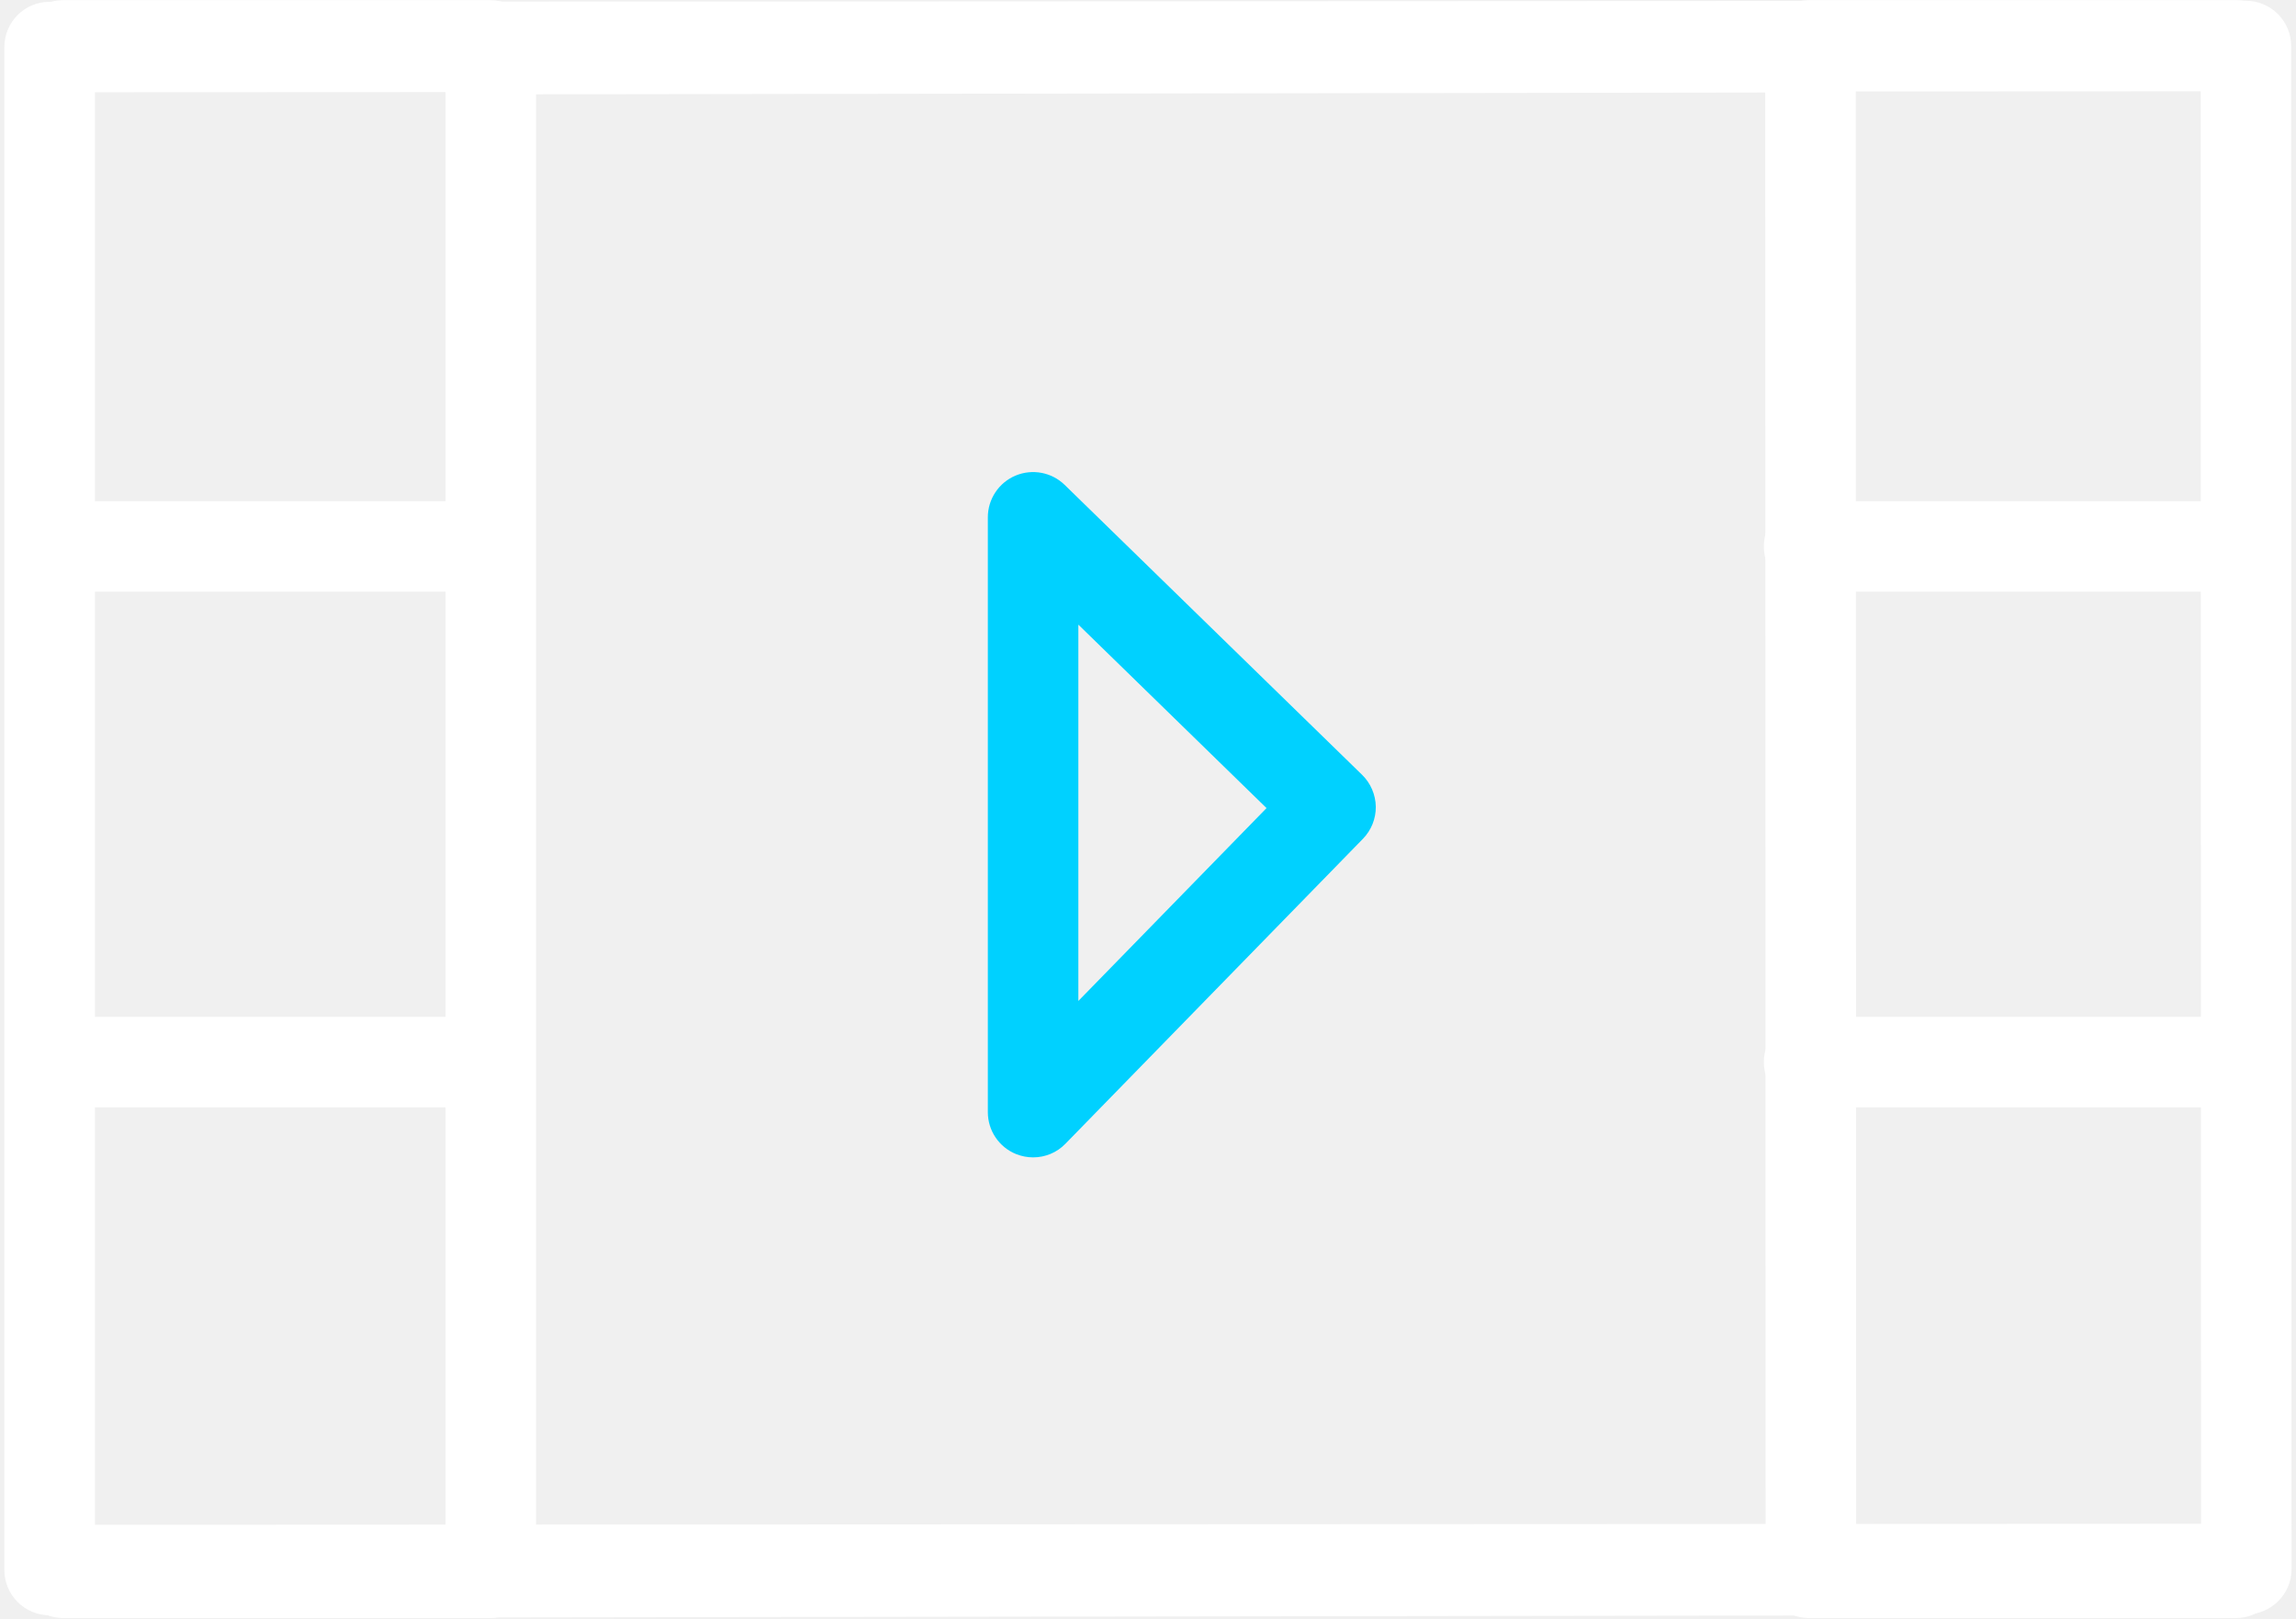
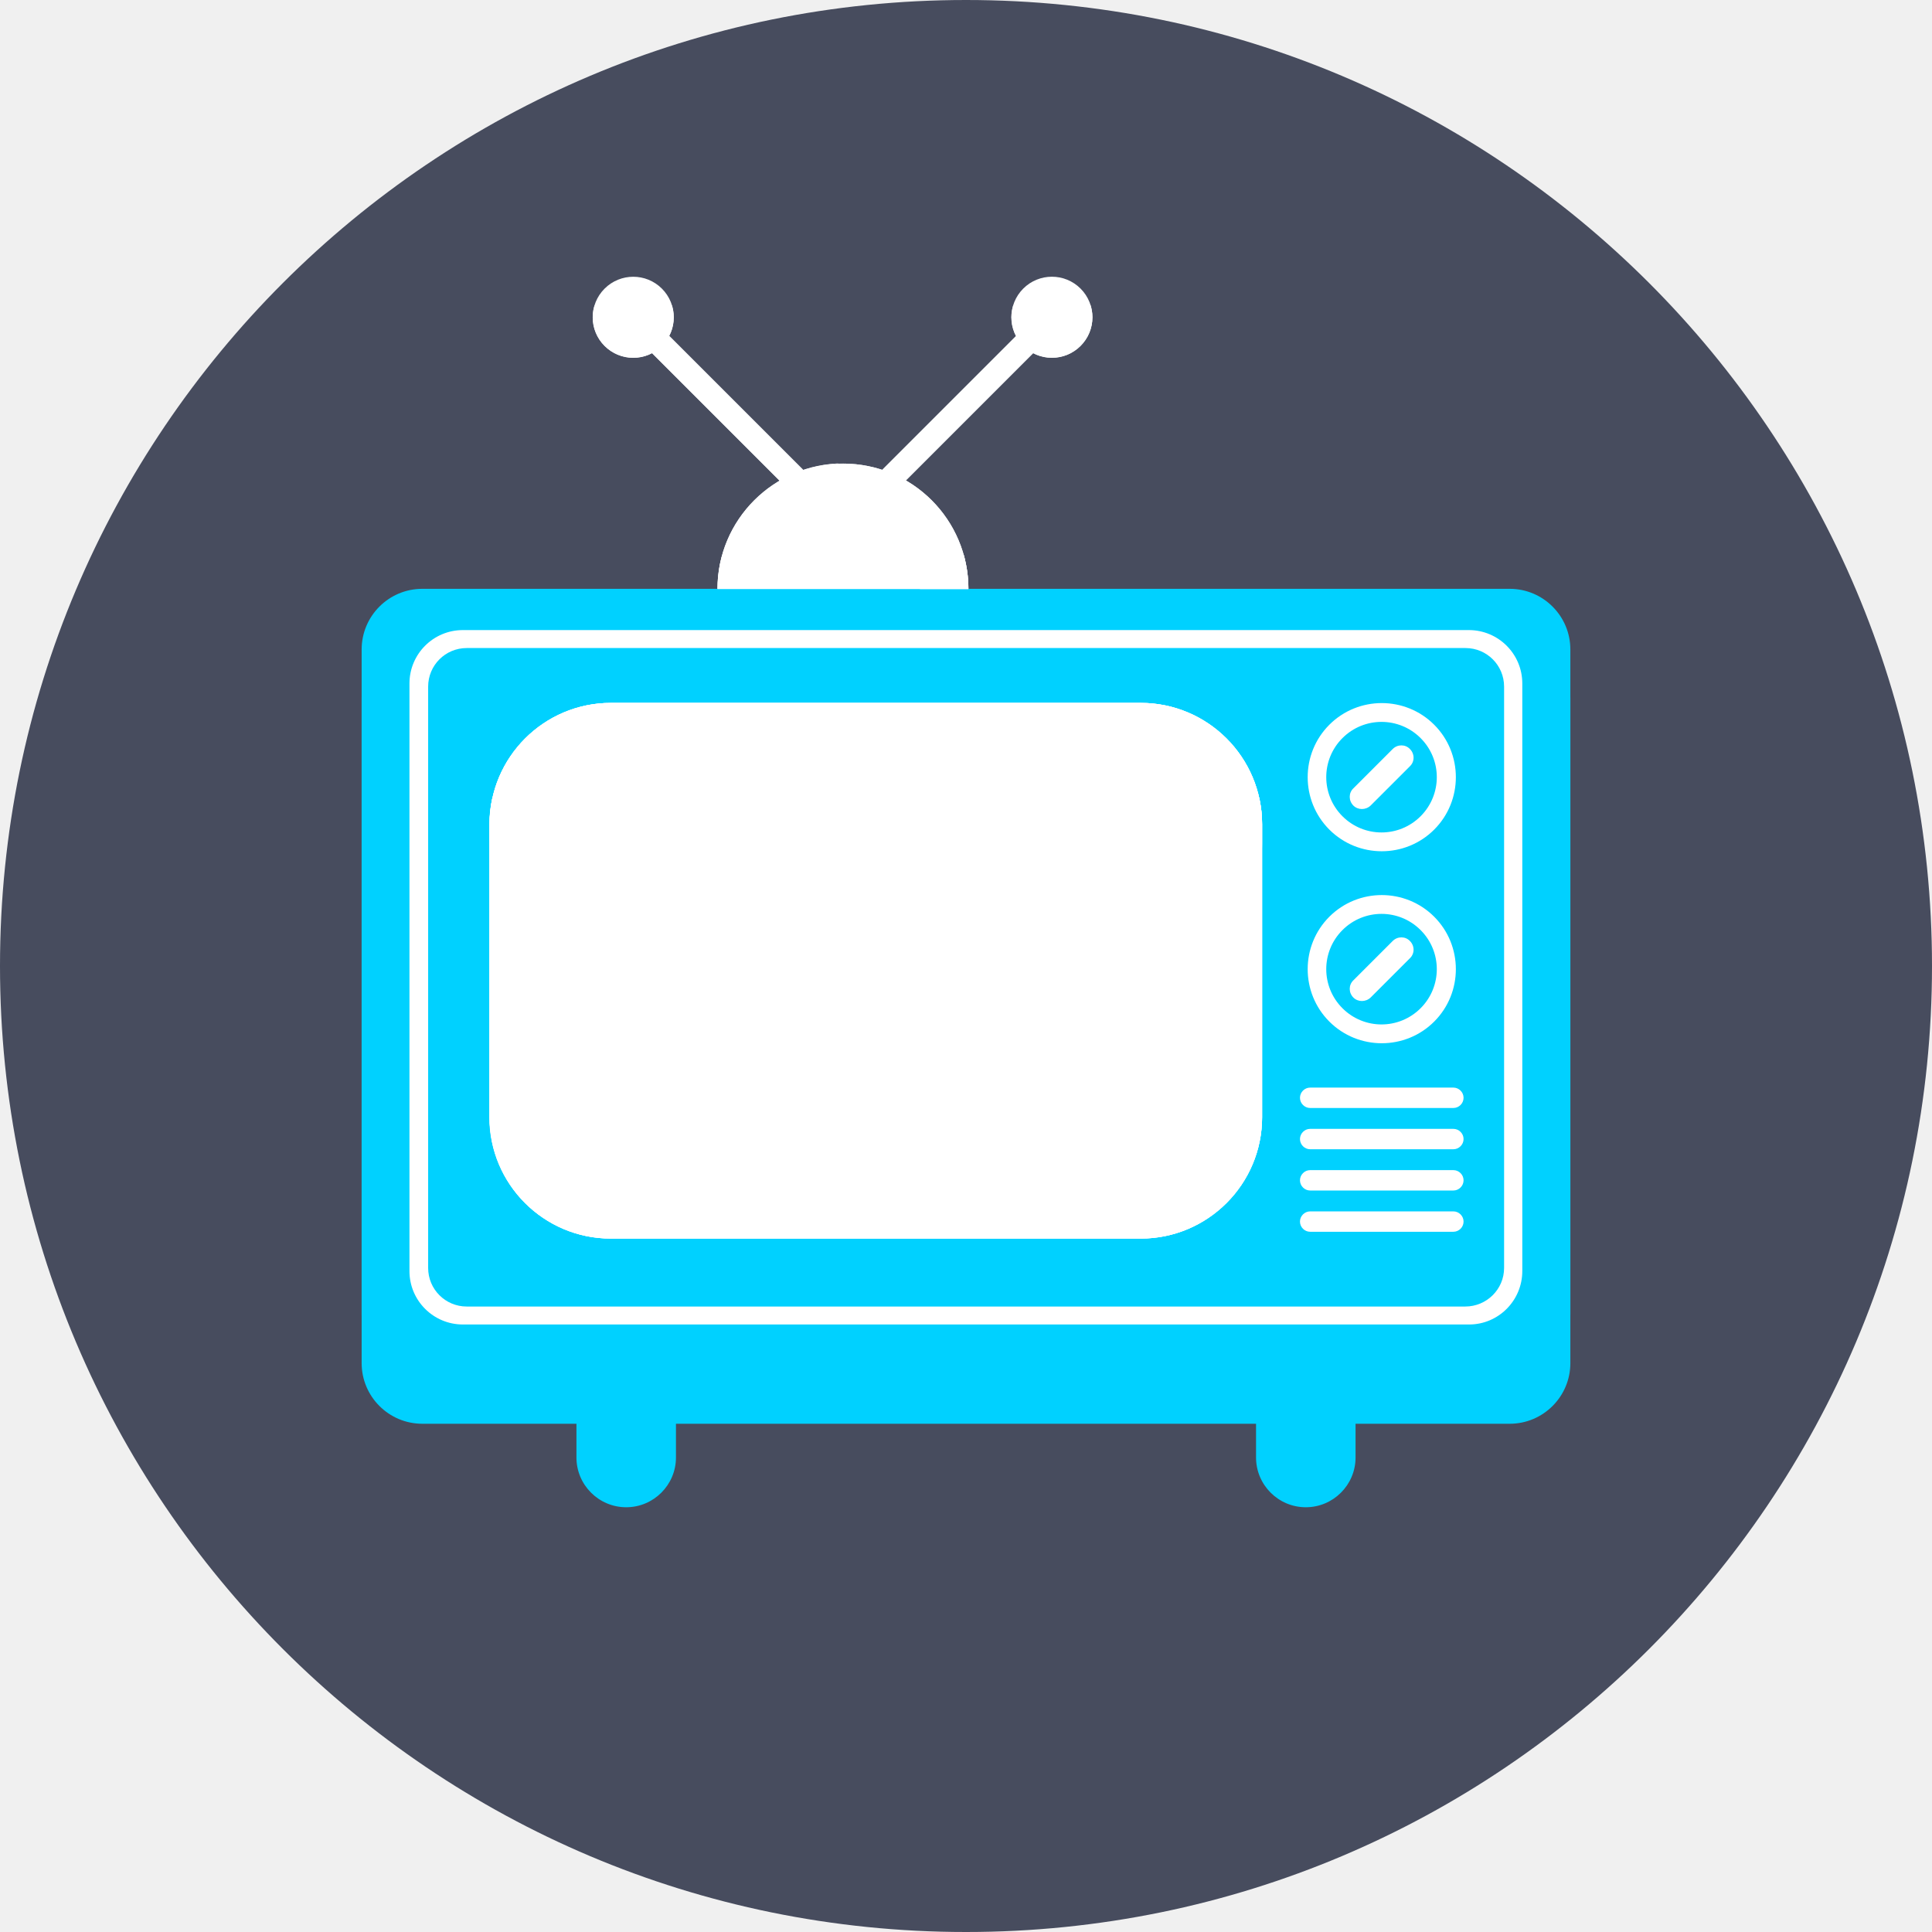
- <svg xmlns="http://www.w3.org/2000/svg" viewBox="0 0 332 234" fill="none">
-   <path d="M70.85 233.99H9.14C5.53 233.99 2.6 231.06 2.6 227.45C2.6 223.84 5.53 220.91 9.14 220.91H70.85C74.46 220.91 77.39 223.84 77.39 227.45C77.39 231.06 74.46 233.99 70.85 233.99ZM70.85 160.13H9.14C5.53 160.13 2.6 157.2 2.6 153.59C2.6 149.98 5.53 147.05 9.14 147.05H70.85C74.46 147.05 77.39 149.98 77.39 153.59C77.39 157.2 74.46 160.13 70.85 160.13ZM70.85 85.56H9.14C5.53 85.56 2.6 82.63 2.6 79.02C2.6 75.41 5.53 72.48 9.14 72.48H70.85C74.46 72.48 77.39 75.41 77.39 79.02C77.39 82.63 74.46 85.56 70.85 85.56ZM70.85 13.1H9.14C5.53 13.1 2.6 10.17 2.6 6.56C2.6 2.95 5.53 0.02 9.14 0.02H70.85C74.46 0.02 77.39 2.95 77.39 6.56C77.39 10.17 74.46 13.1 70.85 13.1Z" fill="white" />
-   <path d="M323.3 233.99H261.59C257.98 233.99 255.05 231.06 255.05 227.45C255.05 223.84 257.98 220.91 261.59 220.91H323.3C326.91 220.91 329.84 223.84 329.84 227.45C329.84 231.06 326.91 233.99 323.3 233.99ZM323.3 160.13H261.59C257.98 160.13 255.05 157.2 255.05 153.59C255.05 149.98 257.98 147.05 261.59 147.05H323.3C326.91 147.05 329.84 149.98 329.84 153.59C329.84 157.2 326.91 160.13 323.3 160.13ZM323.3 85.56H261.59C257.98 85.56 255.05 82.63 255.05 79.02C255.05 75.41 257.98 72.48 261.59 72.48H323.3C326.91 72.48 329.84 75.41 329.84 79.02C329.84 82.63 326.91 85.56 323.3 85.56ZM323.3 13.1H261.59C257.98 13.1 255.05 10.17 255.05 6.56C255.05 2.95 257.98 0.02 261.59 0.02H323.3C326.91 0.02 329.84 2.95 329.84 6.56C329.84 10.17 326.91 13.1 323.3 13.1Z" fill="white" />
-   <path d="M70.97 233.9C69.24 233.9 67.57 233.21 66.35 231.99C65.12 230.76 64.43 229.1 64.43 227.36V7.11C64.43 3.5 67.35 0.57 70.96 0.57L261.79 0.28H261.8C263.53 0.28 265.2 0.97 266.42 2.19C267.65 3.42 268.34 5.08 268.34 6.82L268.4 227.07C268.4 230.68 265.48 233.61 261.87 233.62L70.97 233.9C70.97 233.9 70.98 233.9 70.97 233.9ZM77.51 13.64V220.8L255.31 220.53L255.25 13.38L77.51 13.64Z" fill="white" />
-   <path d="M149.39 167.37C148.56 167.37 147.72 167.21 146.92 166.89C144.45 165.89 142.84 163.49 142.84 160.83V74.81C142.84 72.18 144.42 69.8 146.84 68.78C149.27 67.76 152.07 68.29 153.95 70.12L196.96 112.05C198.2 113.26 198.91 114.92 198.94 116.65C198.96 118.39 198.29 120.06 197.08 121.3L154.07 165.39C152.82 166.69 151.12 167.37 149.39 167.37ZM155.93 90.33V144.75L183.14 116.86L155.93 90.33Z" fill="#00D1FF" />
-   <path d="M7.18 233.59C5.44 233.59 3.78 232.9 2.55 231.67C1.32 230.44 0.63 228.78 0.63 227.04V6.8C0.63 3.19 3.56 0.26 7.17 0.26L324.75 0.11C326.49 0.11 328.15 0.8 329.38 2.03C330.61 3.26 331.3 4.92 331.3 6.66L331.36 226.91C331.36 230.52 328.43 233.45 324.82 233.46L7.18 233.59ZM13.73 13.34V220.5L318.27 220.36L318.22 13.2L13.73 13.34Z" fill="white" />
+ <svg xmlns="http://www.w3.org/2000/svg" width="796" height="796" viewBox="0 0 796 796" fill="none">
+   <path d="M398 796C617.809 796 796 617.809 796 398C796 178.191 617.809 0 398 0C178.191 0 0 178.191 0 398C0 617.809 178.191 796 398 796Z" fill="#474C5E" />
+   <path d="M622 586.6H174C160.2 586.6 149 575.4 149 561.6V287.6C149 273.8 160.2 262.6 174 262.6H622C635.8 262.6 647 273.8 647 287.6V561.6C647 575.4 635.8 586.6 622 586.6Z" fill="#00D1FF" />
+   <path d="M622 566.6H174C160.2 566.6 149 555.4 149 541.6V267.6C149 253.8 160.2 242.6 174 242.6H622C635.8 242.6 647 253.8 647 267.6V541.6C647 555.4 635.8 566.6 622 566.6Z" fill="#00D1FF" />
+   <path d="M605.3 545.7H190.7C178.6 545.7 168.7 535.9 168.7 523.7V281.6C168.7 269.5 178.5 259.6 190.7 259.6H605.2C617.3 259.6 627.2 269.4 627.2 281.6V523.7C627.2 535.8 617.4 545.7 605.3 545.7V545.7Z" fill="white" />
+   <path d="M603.7 538.3H192.3C183.5 538.3 176.4 531.2 176.4 522.4V282.9C176.4 274.1 183.5 267 192.3 267H603.8C612.6 267 619.7 274.1 619.7 282.9V522.4C619.7 531.2 612.5 538.3 603.7 538.3V538.3Z" fill="#00D1FF" />
+   <path d="M347.3 221.8C346 221.8 344.7 221.3 343.8 220.3C341.8 218.3 341.8 215.2 343.8 213.2L429.9 127.1C431.9 125.1 435 125.1 437 127.1C439 129.1 439 132.2 437 134.2L350.9 220.3C349.9 221.3 348.6 221.8 347.3 221.8V221.8Z" fill="white" />
+   <path d="M436.9 127.2C436.2 126.5 435.4 126.1 434.6 125.9C435 127.5 434.6 129.4 433.3 130.6L347.2 216.7C346.2 217.7 344.9 218.2 343.7 218.2C343.3 218.2 342.9 218.1 342.5 218C342.7 218.9 343.1 219.7 343.8 220.3C344.8 221.3 346.1 221.8 347.3 221.8C348.6 221.8 349.9 221.3 350.8 220.3L436.9 134.2C438.9 132.3 438.9 129.1 436.9 127.2V127.2Z" fill="white" />
+   <path d="M445.203 142.521C451.725 136 451.724 125.426 445.202 118.904C438.681 112.382 428.107 112.383 421.585 118.904C415.063 125.426 415.064 136 421.585 142.522C428.107 149.043 438.681 149.043 445.203 142.521Z" fill="white" />
+   <path d="M433.4 137.4C425.9 137.4 419.6 132.5 417.5 125.7C417 127.3 416.7 129 416.7 130.7C416.7 139.9 424.2 147.4 433.4 147.4C442.6 147.4 450.1 139.9 450.1 130.7C450.1 129 449.8 127.3 449.3 125.7C447.2 132.5 440.9 137.4 433.4 137.4V137.4Z" fill="white" />
+   <path d="M347 221.8C345.7 221.8 344.4 221.3 343.5 220.3L257.4 134.2C255.4 132.2 255.4 129.1 257.4 127.1C259.4 125.1 262.5 125.1 264.5 127.1L350.6 213.2C352.6 215.2 352.6 218.3 350.6 220.3C349.6 221.3 348.3 221.8 347 221.8V221.8Z" fill="white" />
+   <path d="M350.5 218.3C349.2 218.3 347.9 217.8 347 216.8L260.9 130.7C259.6 129.4 259.2 127.5 259.6 125.9C258.8 126.1 258 126.5 257.4 127.2C255.4 129.2 255.4 132.3 257.4 134.3L343.5 220.4C344.5 221.4 345.8 221.9 347 221.9C348.3 221.9 349.6 221.4 350.5 220.4C351.1 219.8 351.5 219 351.8 218.2C351.4 218.2 351 218.3 350.5 218.3Z" fill="white" />
+   <path d="M272.711 142.537C279.232 136.015 279.232 125.441 272.71 118.919C266.188 112.398 255.615 112.398 249.093 118.92C242.571 125.442 242.571 136.015 249.093 142.537C255.615 149.059 266.189 149.058 272.711 142.537Z" fill="white" />
+   <path d="M260.9 137.4C253.4 137.4 247.1 132.5 245 125.7C244.5 127.3 244.2 129 244.2 130.7C244.2 139.9 251.7 147.4 260.9 147.4C270.1 147.4 277.6 139.9 277.6 130.7C277.6 129 277.3 127.3 276.8 125.7C274.7 132.5 268.4 137.4 260.9 137.4Z" fill="white" />
+   <path d="M470 510.3H251.7C224.1 510.3 201.7 487.9 201.7 460.3V339.6C201.7 312 224.1 289.6 251.7 289.6H470C497.6 289.6 520 312 520 339.6V460.3C520 487.9 497.6 510.3 470 510.3V510.3Z" fill="white" />
+   <path d="M470 510.3H251.7C224.1 510.3 201.7 487.9 201.7 460.3V339.6C201.7 312 224.1 289.6 251.7 289.6H470C497.6 289.6 520 312 520 339.6V460.3C520 487.9 497.6 510.3 470 510.3V510.3Z" fill="white" />
+   <path d="M409.7 422H312C256.8 422 211 381.4 202.9 328.4C202.1 332 201.6 335.7 201.6 339.6V460.3C201.6 487.9 224 510.3 251.6 510.3H470C497.6 510.3 520 487.9 520 460.3V339.6C520 335.8 519.6 332 518.7 328.4C510.7 381.4 464.9 422 409.7 422V422Z" fill="white" />
+   <path d="M470 289.6H251.7C224.1 289.6 201.7 312 201.7 339.6V349.6C201.7 322 224.1 299.6 251.7 299.6H470C497.6 299.6 520 322 520 349.6V339.6C520 312 497.6 289.6 470 289.6Z" fill="white" />
+   <path d="M598.8 507.5H539.8C537.5 507.5 535.6 505.6 535.6 503.3C535.6 501 537.5 499.1 539.8 499.1H598.8C601.1 499.1 603 501 603 503.3C603 505.6 601.1 507.5 598.8 507.5ZM598.8 490.5H539.8C537.5 490.5 535.6 488.6 535.6 486.3C535.6 484 537.5 482.1 539.8 482.1H598.8C601.1 482.1 603 484 603 486.3C603 488.6 601.1 490.5 598.8 490.5ZM598.8 473.5H539.8C537.5 473.5 535.6 471.6 535.6 469.3C535.6 467 537.5 465.1 539.8 465.1H598.8C601.1 465.1 603 467 603 469.3C603 471.6 601.1 473.5 598.8 473.5ZM598.8 456.5H539.8C537.5 456.5 535.6 454.6 535.6 452.3C535.6 450 537.5 448.1 539.8 448.1H598.8C601.1 448.1 603 450 603 452.3C603 454.6 601.1 456.5 598.8 456.5Z" fill="white" />
+   <path d="M569.3 429.9C586.2 429.9 599.9 416.2 599.9 399.3C599.9 382.4 586.2 368.7 569.3 368.7C552.4 368.7 538.7 382.4 538.7 399.3C538.7 416.2 552.4 429.9 569.3 429.9Z" fill="#00D1FF" />
+   <path d="M590.9 377.7C579 365.8 559.6 365.8 547.7 377.7C535.8 389.6 535.8 409 547.7 420.9C559.6 432.8 579 432.8 590.9 420.9C602.8 409 602.8 389.6 590.9 377.7ZM585.3 415.4C576.4 424.3 562 424.3 553.1 415.4C544.2 406.5 544.2 392.1 553.1 383.2C562 374.3 576.4 374.3 585.3 383.2C594.2 392.1 594.2 406.5 585.3 415.4Z" fill="white" />
+   <path d="M557.6 411C555.6 409 555.6 405.8 557.6 403.9L573.8 387.7C575.8 385.7 579 385.7 580.9 387.7C582.9 389.7 582.9 392.9 580.9 394.8L564.7 411C562.7 412.9 559.5 412.9 557.6 411Z" fill="white" />
+   <path d="M569.3 350.8C586.2 350.8 599.9 337.1 599.9 320.2C599.9 303.3 586.2 289.6 569.3 289.6C552.4 289.6 538.7 303.3 538.7 320.2C538.7 337.1 552.4 350.8 569.3 350.8Z" fill="#00D1FF" />
+   <path d="M590.9 298.6C579 286.7 559.6 286.7 547.7 298.6C535.8 310.5 535.8 329.9 547.7 341.8C559.6 353.7 579 353.7 590.9 341.8C602.8 329.9 602.8 310.5 590.9 298.6ZM585.3 336.3C576.4 345.2 562 345.2 553.1 336.3C544.2 327.4 544.2 313 553.1 304.1C562 295.2 576.4 295.2 585.3 304.1C594.2 313 594.2 327.4 585.3 336.3Z" fill="white" />
+   <path d="M557.6 331.9C555.6 329.9 555.6 326.7 557.6 324.8L573.8 308.6C575.8 306.6 579 306.6 580.9 308.6C582.9 310.6 582.9 313.8 580.9 315.7L564.7 331.9C562.7 333.8 559.5 333.8 557.6 331.9Z" fill="white" />
+   <path d="M258 621C246.7 621 237.5 611.8 237.5 600.5V585.7H278.5V600.5C278.5 611.8 269.3 621 258 621ZM538 621C526.7 621 517.5 611.8 517.5 600.5V585.7H558.5V600.5C558.5 611.8 549.3 621 538 621Z" fill="#00D1FF" />
+   <path d="M347.3 191C318.8 191 295.6 214.1 295.6 242.7H399C399 214.1 375.9 191 347.3 191Z" fill="white" />
+   <path d="M295.6 242.6H315.6C315.6 214.1 329.8 190.9 347.3 190.9C318.8 191 295.6 214.1 295.6 242.6ZM347.3 191C364.8 191 379 214.1 379 242.7H399C399 214.1 375.9 191 347.3 191Z" fill="white" />
+   <path d="M297.6 228.6C296.3 233.1 295.7 237.7 295.7 242.6H399C399 237.7 398.3 233.1 397.1 228.6H297.6Z" fill="white" />
</svg>
